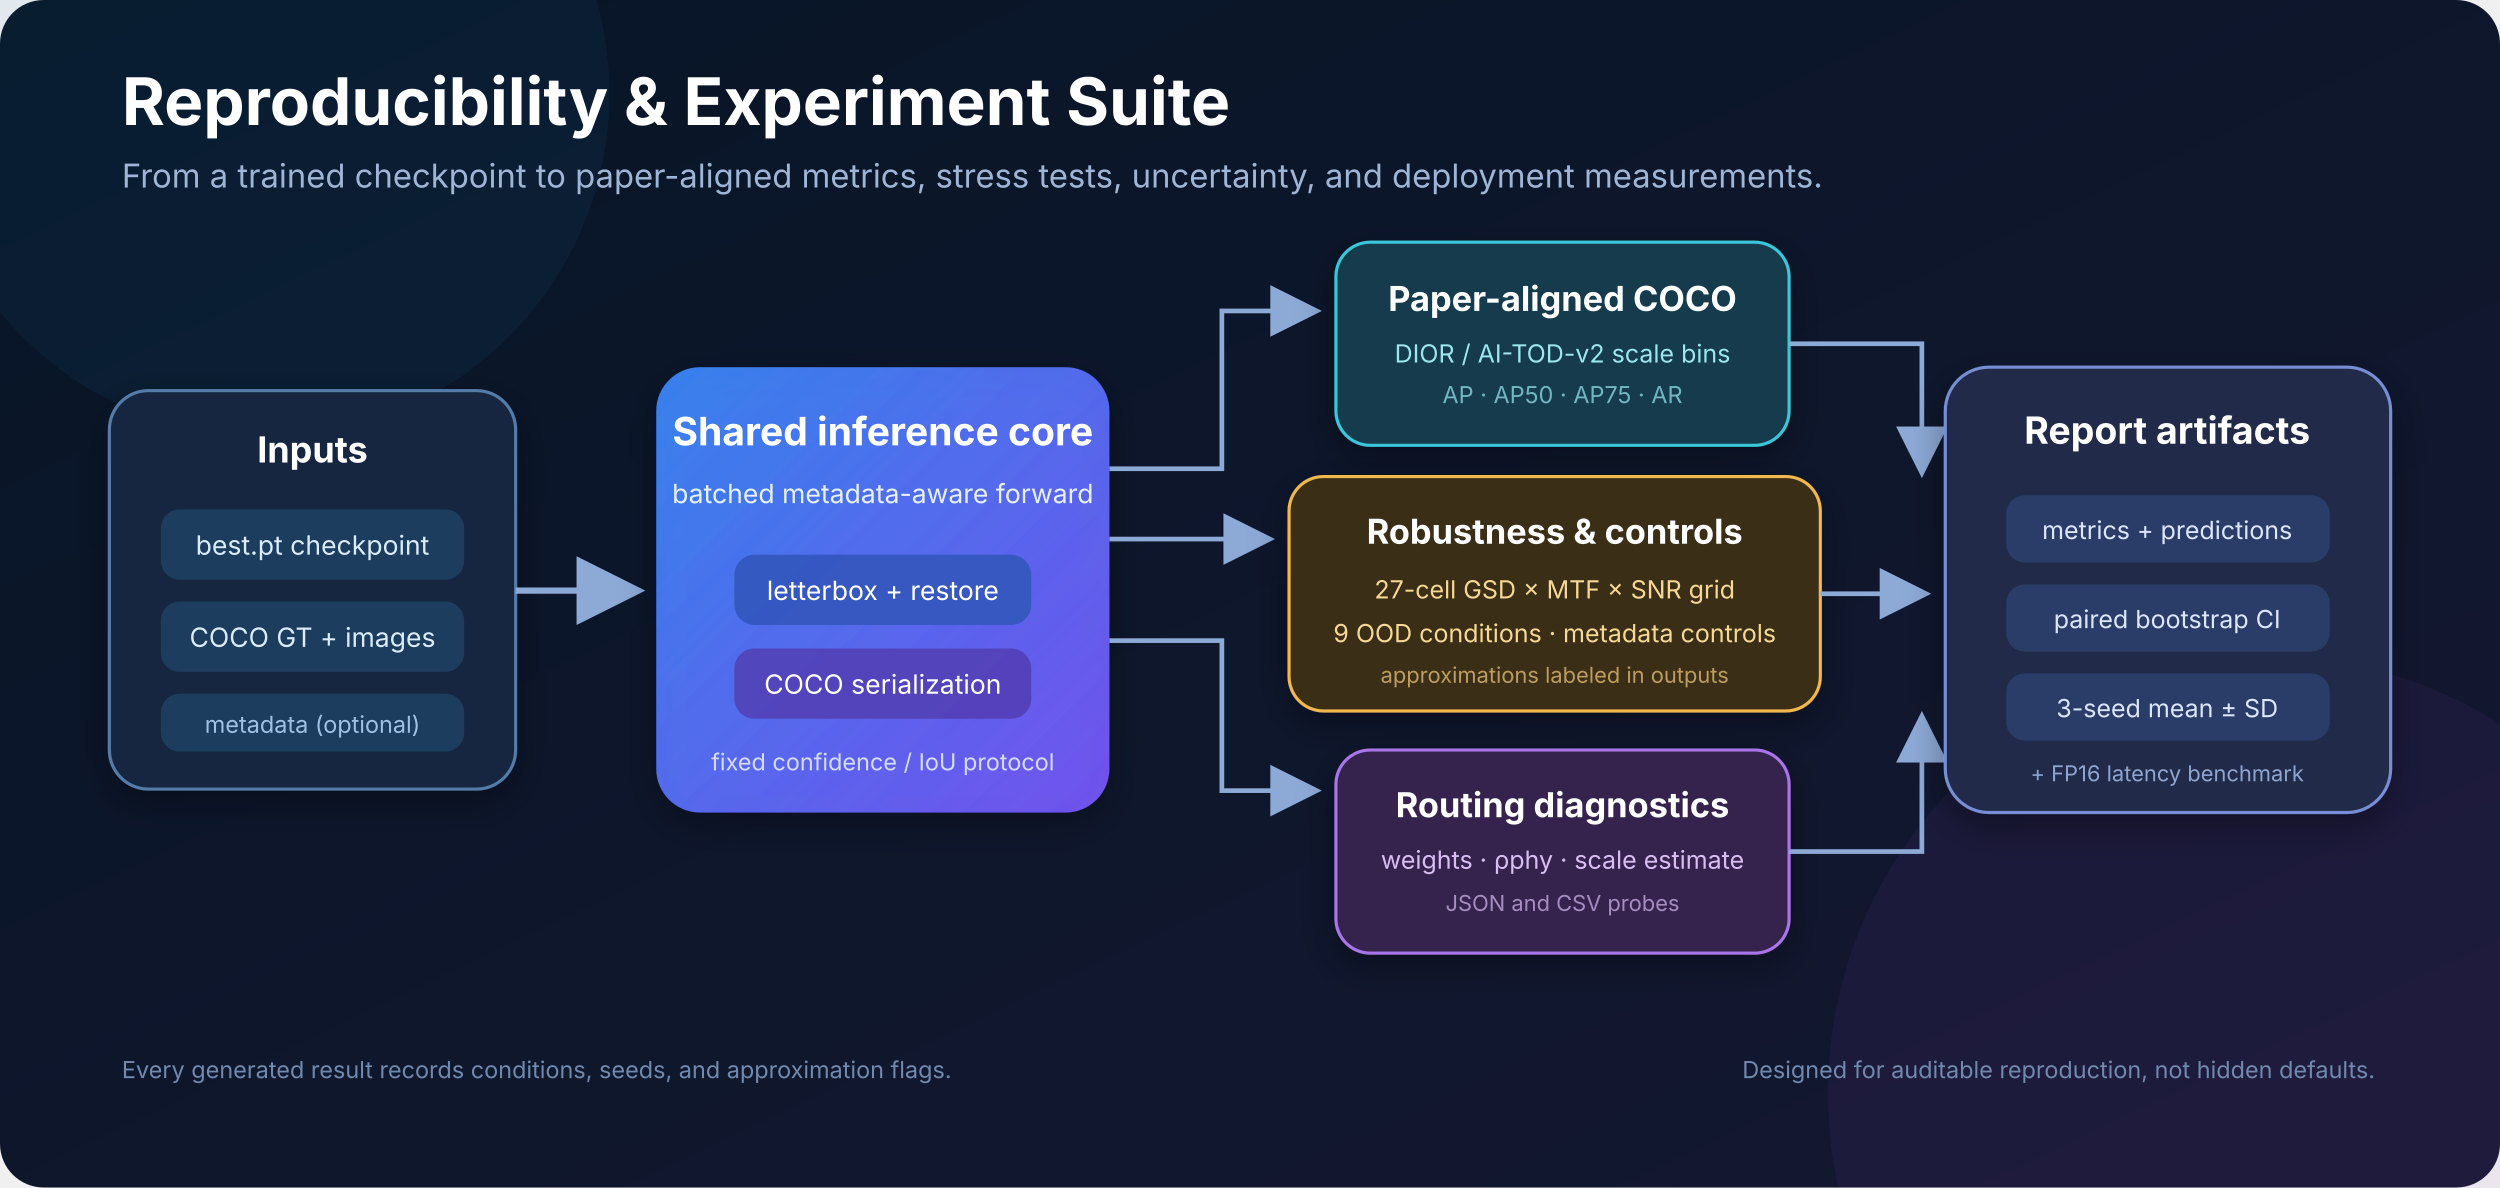
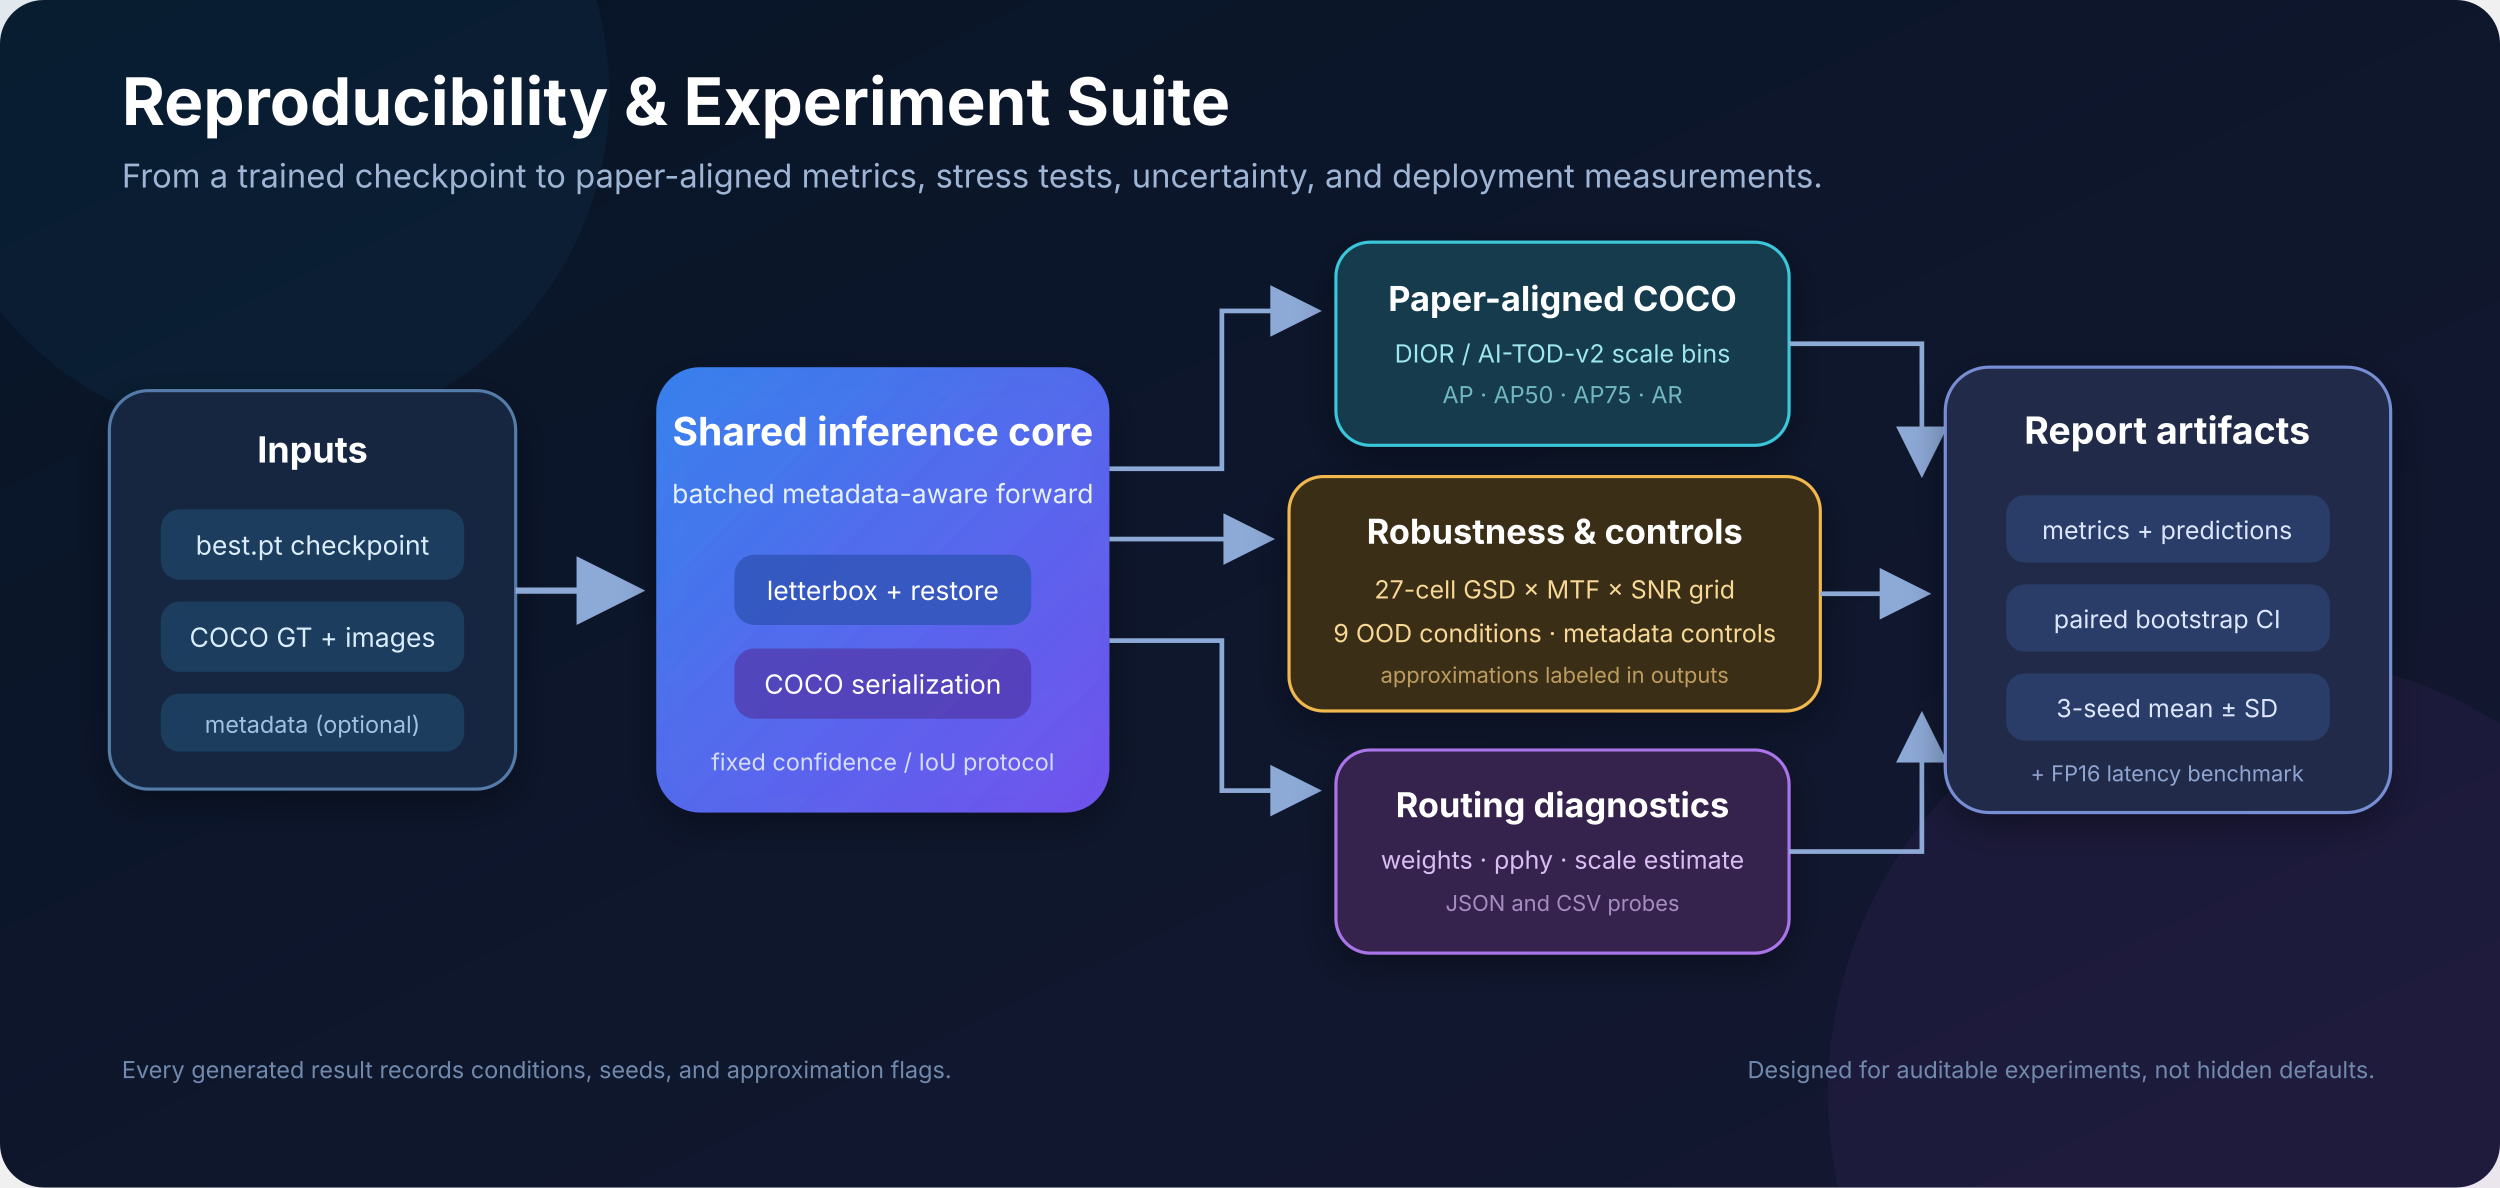
<svg xmlns="http://www.w3.org/2000/svg" width="1600" height="760" viewBox="0 0 1600 760" role="img" aria-labelledby="title desc">
  <defs>
    <linearGradient id="bg3" x1="0" y1="0" x2="1" y2="1">
      <stop stop-color="#071526" />
      <stop offset="1" stop-color="#151832" />
    </linearGradient>
    <linearGradient id="hub" x1="0" y1="0" x2="1" y2="1">
      <stop stop-color="#3b8cff" />
      <stop offset="1" stop-color="#7a57ff" />
    </linearGradient>
    <filter id="s3" x="-20%" y="-20%" width="140%" height="140%">
      <feDropShadow dx="0" dy="8" stdDeviation="12" flood-opacity="0.35" />
    </filter>
    <marker id="a3" markerWidth="11" markerHeight="11" refX="9" refY="5.5" orient="auto">
      <path d="M0 0L11 5.5 0 11Z" fill="#8da9d6" />
    </marker>
  </defs>
  <rect width="1600" height="760" rx="28" fill="url(#bg3)" />
  <circle cx="170" cy="60" r="220" fill="#188ed8" opacity="0.07" />
  <circle cx="1450" cy="700" r="280" fill="#a64ed9" opacity="0.07" />
  <text x="78" y="80" fill="#fff" font-family="Inter,Segoe UI,Arial,sans-serif" font-size="42" font-weight="700">Reproducibility &amp; Experiment Suite</text>
  <text x="78" y="120" fill="#9fb5d5" font-family="Inter,Segoe UI,Arial,sans-serif" font-size="21">From a trained checkpoint to paper-aligned metrics, stress tests, uncertainty, and deployment measurements.</text>
  <g filter="url(#s3)">
    <rect x="70" y="250" width="260" height="255" rx="25" fill="#142841" stroke="#547ba9" stroke-width="2" />
    <text x="200" y="296" text-anchor="middle" fill="#fff" font-family="Inter,Segoe UI,Arial,sans-serif" font-size="23" font-weight="700">Inputs</text>
    <rect x="103" y="326" width="194" height="45" rx="12" fill="#1d3c5d" />
    <text x="200" y="355" text-anchor="middle" fill="#d9edff" font-family="Inter,Segoe UI,Arial,sans-serif" font-size="17">best.pt checkpoint</text>
    <rect x="103" y="385" width="194" height="45" rx="12" fill="#1d3c5d" />
    <text x="200" y="414" text-anchor="middle" fill="#d9edff" font-family="Inter,Segoe UI,Arial,sans-serif" font-size="17">COCO GT + images</text>
    <rect x="103" y="444" width="194" height="37" rx="12" fill="#1d3c5d" />
    <text x="200" y="469" text-anchor="middle" fill="#9fc2e4" font-family="Inter,Segoe UI,Arial,sans-serif" font-size="15">metadata (optional)</text>
  </g>
  <path d="M330 378H405" fill="none" stroke="#8da9d6" stroke-width="4" marker-end="url(#a3)" />
  <g filter="url(#s3)">
    <rect x="420" y="235" width="290" height="285" rx="28" fill="url(#hub)" opacity="0.9" />
    <text x="565" y="285" text-anchor="middle" fill="#fff" font-family="Inter,Segoe UI,Arial,sans-serif" font-size="25" font-weight="700">Shared inference core</text>
    <text x="565" y="322" text-anchor="middle" fill="#e6f1ff" font-family="Inter,Segoe UI,Arial,sans-serif" font-size="17">batched metadata-aware forward</text>
    <rect x="470" y="355" width="190" height="45" rx="13" fill="#2f54b5" opacity="0.8" />
    <text x="565" y="384" text-anchor="middle" fill="#fff" font-family="Inter,Segoe UI,Arial,sans-serif" font-size="17">letterbox + restore</text>
    <rect x="470" y="415" width="190" height="45" rx="13" fill="#513caf" opacity="0.8" />
    <text x="565" y="444" text-anchor="middle" fill="#fff" font-family="Inter,Segoe UI,Arial,sans-serif" font-size="17">COCO serialization</text>
    <text x="565" y="493" text-anchor="middle" fill="#d5ddff" font-family="Inter,Segoe UI,Arial,sans-serif" font-size="15">fixed confidence / IoU protocol</text>
  </g>
  <path d="M710 300H782V199H840" fill="none" stroke="#8da9d6" stroke-width="3" marker-end="url(#a3)" />
  <path d="M710 345H810" fill="none" stroke="#8da9d6" stroke-width="3" marker-end="url(#a3)" />
  <path d="M710 410H782V506H840" fill="none" stroke="#8da9d6" stroke-width="3" marker-end="url(#a3)" />
  <g filter="url(#s3)">
    <rect x="855" y="155" width="290" height="130" rx="22" fill="#123b4e" stroke="#3bc6d9" stroke-width="2" />
    <text x="1000" y="199" text-anchor="middle" fill="#fff" font-family="Inter,Segoe UI,Arial,sans-serif" font-size="22" font-weight="700">Paper-aligned COCO</text>
    <text x="1000" y="232" text-anchor="middle" fill="#9ee6ed" font-family="Inter,Segoe UI,Arial,sans-serif" font-size="16">DIOR / AI-TOD-v2 scale bins</text>
    <text x="1000" y="258" text-anchor="middle" fill="#72b6c0" font-family="Inter,Segoe UI,Arial,sans-serif" font-size="15">AP · AP50 · AP75 · AR</text>
  </g>
  <g filter="url(#s3)">
    <rect x="825" y="305" width="340" height="150" rx="22" fill="#3b2e18" stroke="#f0b84d" stroke-width="2" />
    <text x="995" y="348" text-anchor="middle" fill="#fff" font-family="Inter,Segoe UI,Arial,sans-serif" font-size="22" font-weight="700">Robustness &amp; controls</text>
    <text x="995" y="383" text-anchor="middle" fill="#f7d895" font-family="Inter,Segoe UI,Arial,sans-serif" font-size="16">27-cell GSD × MTF × SNR grid</text>
    <text x="995" y="411" text-anchor="middle" fill="#f7d895" font-family="Inter,Segoe UI,Arial,sans-serif" font-size="16">9 OOD conditions · metadata controls</text>
    <text x="995" y="437" text-anchor="middle" fill="#bd9c5f" font-family="Inter,Segoe UI,Arial,sans-serif" font-size="14">approximations labeled in outputs</text>
  </g>
  <g filter="url(#s3)">
    <rect x="855" y="480" width="290" height="130" rx="22" fill="#34244d" stroke="#aa75e9" stroke-width="2" />
    <text x="1000" y="523" text-anchor="middle" fill="#fff" font-family="Inter,Segoe UI,Arial,sans-serif" font-size="22" font-weight="700">Routing diagnostics</text>
    <text x="1000" y="556" text-anchor="middle" fill="#d9bdf4" font-family="Inter,Segoe UI,Arial,sans-serif" font-size="16">weights · ρphy · scale estimate</text>
    <text x="1000" y="583" text-anchor="middle" fill="#a78cc1" font-family="Inter,Segoe UI,Arial,sans-serif" font-size="14">JSON and CSV probes</text>
  </g>
  <path d="M1145 220H1230V300" fill="none" stroke="#8da9d6" stroke-width="3" marker-end="url(#a3)" />
  <path d="M1165 380H1230" fill="none" stroke="#8da9d6" stroke-width="3" marker-end="url(#a3)" />
  <path d="M1145 545H1230V461" fill="none" stroke="#8da9d6" stroke-width="3" marker-end="url(#a3)" />
  <g filter="url(#s3)">
    <rect x="1245" y="235" width="285" height="285" rx="28" fill="#202b48" stroke="#778ed4" stroke-width="2" />
    <text x="1387" y="284" text-anchor="middle" fill="#fff" font-family="Inter,Segoe UI,Arial,sans-serif" font-size="24" font-weight="700">Report artifacts</text>
    <rect x="1284" y="317" width="207" height="43" rx="12" fill="#2a3d68" />
    <text x="1387" y="345" text-anchor="middle" fill="#dce7ff" font-family="Inter,Segoe UI,Arial,sans-serif" font-size="16">metrics + predictions</text>
    <rect x="1284" y="374" width="207" height="43" rx="12" fill="#2a3d68" />
    <text x="1387" y="402" text-anchor="middle" fill="#dce7ff" font-family="Inter,Segoe UI,Arial,sans-serif" font-size="16">paired bootstrap CI</text>
    <rect x="1284" y="431" width="207" height="43" rx="12" fill="#2a3d68" />
    <text x="1387" y="459" text-anchor="middle" fill="#dce7ff" font-family="Inter,Segoe UI,Arial,sans-serif" font-size="16">3-seed mean ± SD</text>
    <text x="1387" y="500" text-anchor="middle" fill="#8fa4d1" font-family="Inter,Segoe UI,Arial,sans-serif" font-size="14">+ FP16 latency benchmark</text>
  </g>
  <g font-family="Inter,Segoe UI,Arial,sans-serif" font-size="15" fill="#7189ad">
    <text x="78" y="690">Every generated result records conditions, seeds, and approximation flags.</text>
-     <text x="1520" y="690" text-anchor="end">Designed for auditable reproduction, not hidden defaults.</text>
+     <text x="1520" y="690" text-anchor="end">Designed for auditable experiments, not hidden defaults.</text>
  </g>
</svg>
